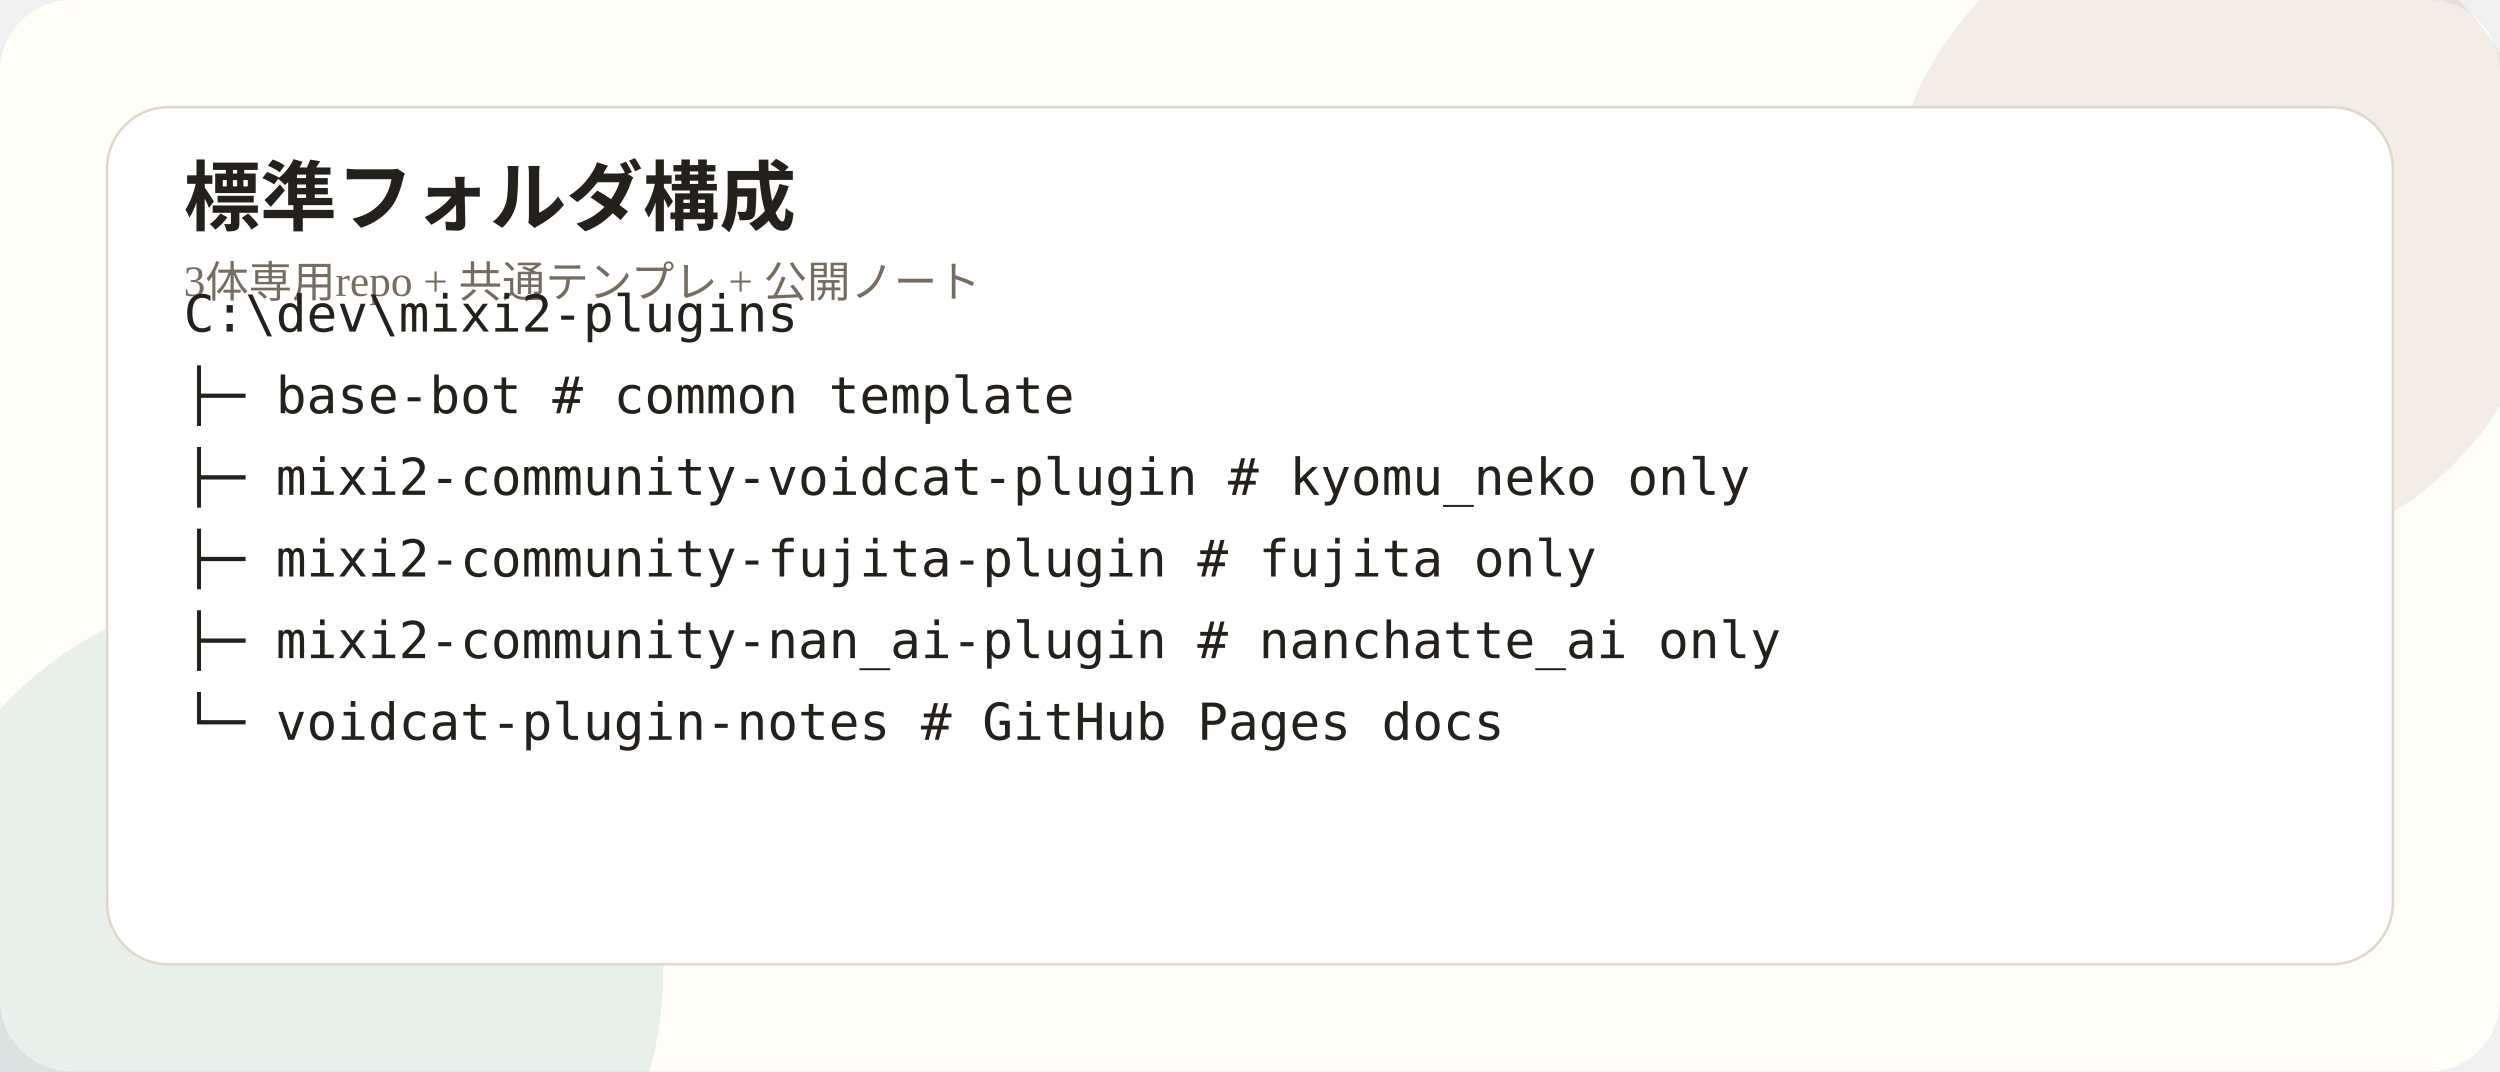
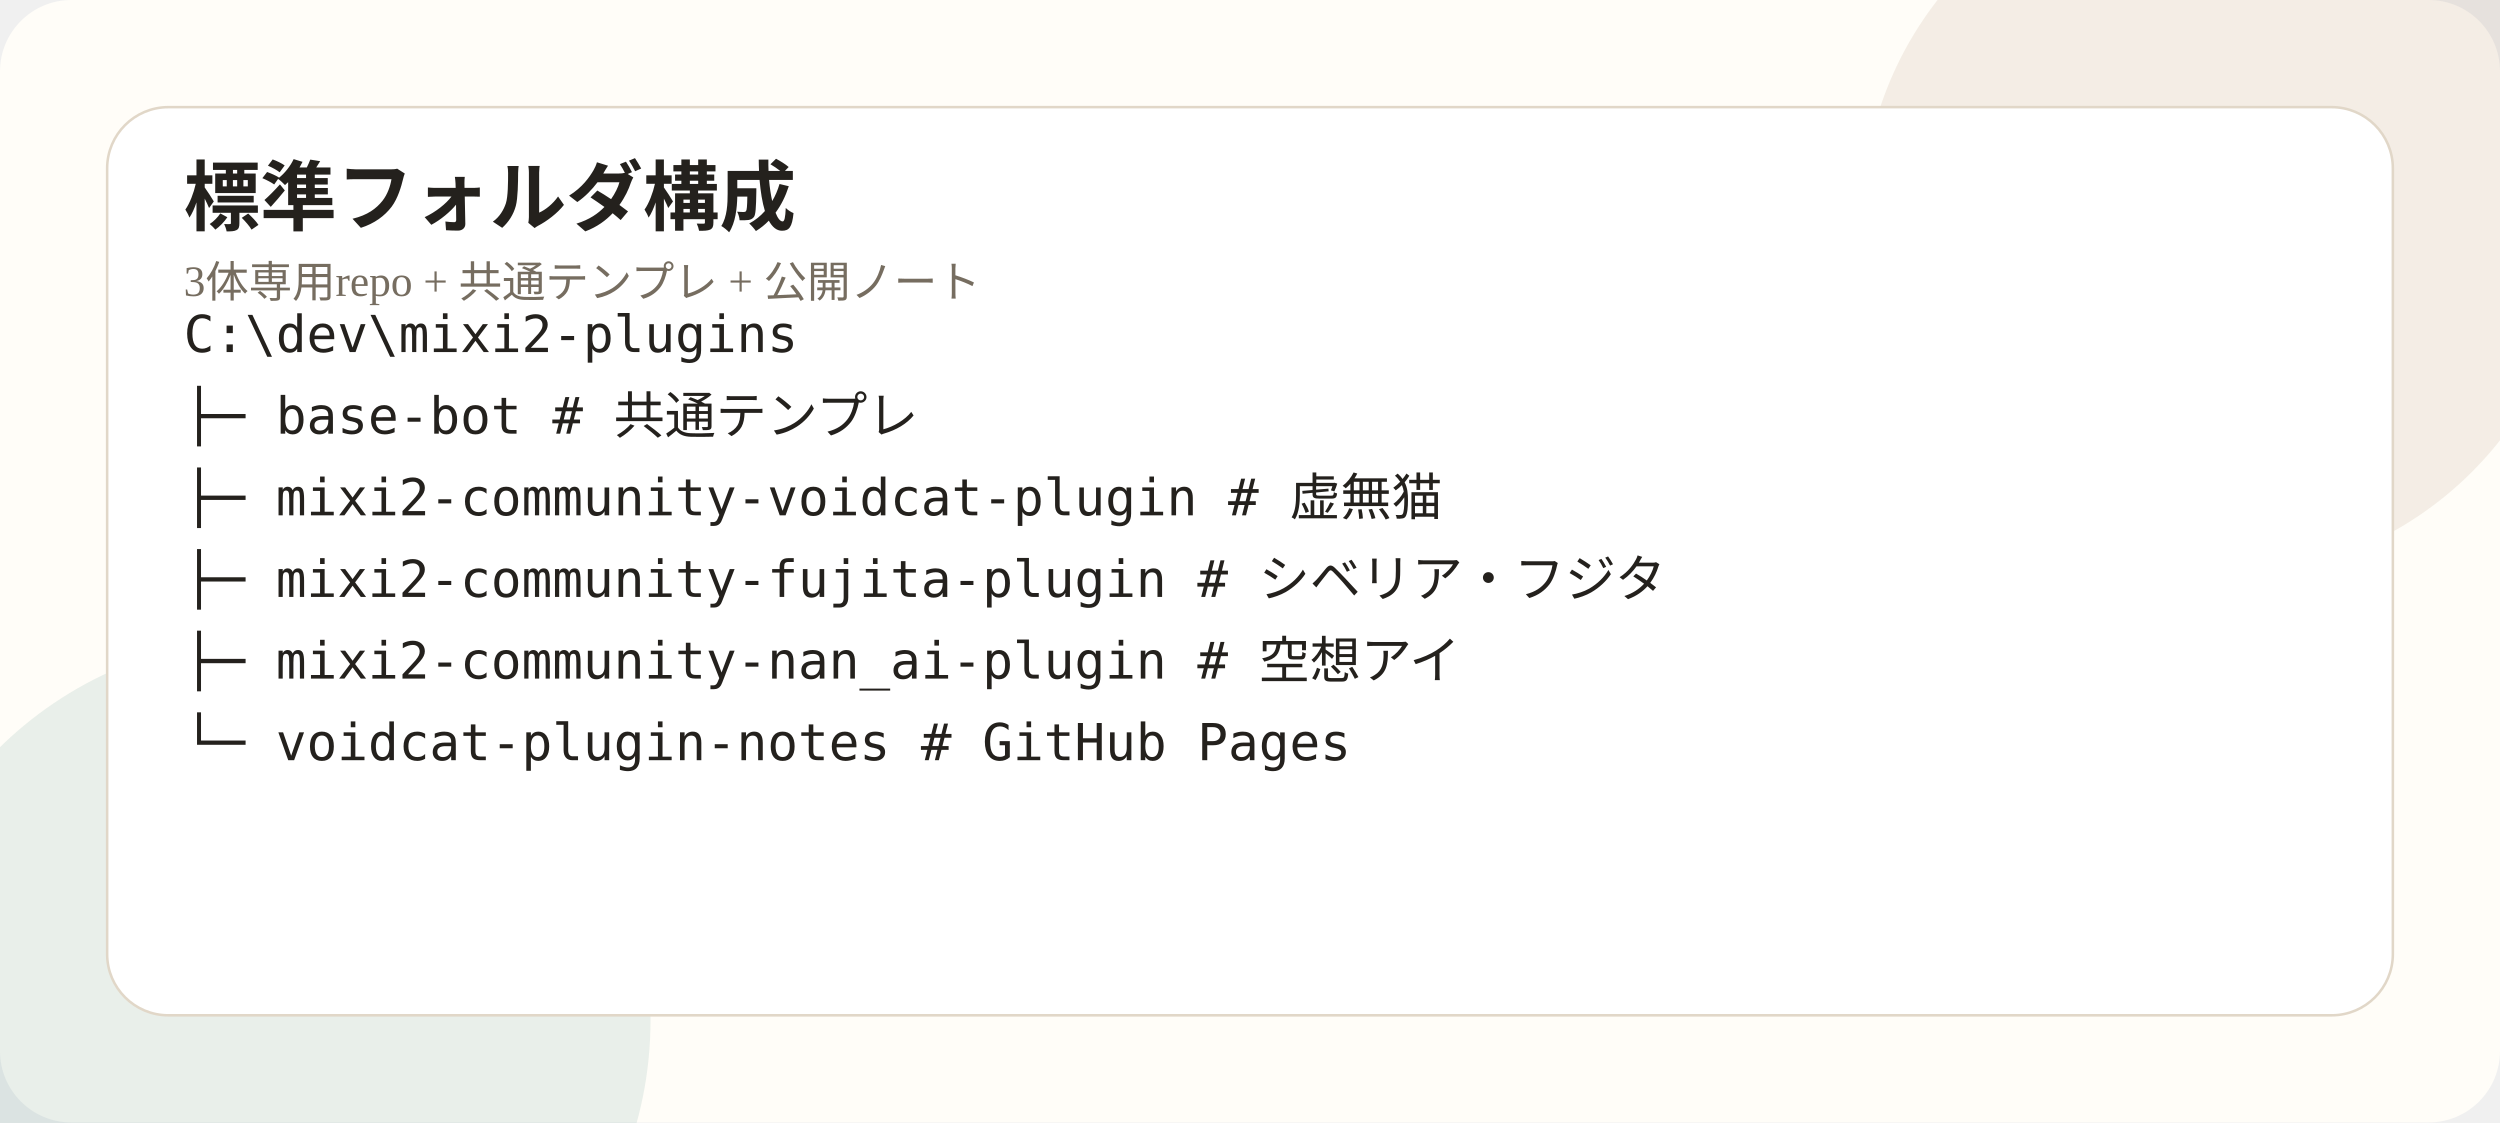
- <svg xmlns="http://www.w3.org/2000/svg" viewBox="0 0 980 420" role="img" aria-label="標準フォルダ構成">
-   <rect width="980" height="420" rx="28" fill="#fffdf8" />
-   <circle cx="870" cy="90" r="130" fill="#8b5e34" opacity=".10" />
-   <circle cx="110" cy="380" r="150" fill="#1f6f63" opacity=".10" />
-   <rect x="42" y="42" width="896" height="336" rx="24" fill="#fff" stroke="#e1d7c8" />
+ <svg xmlns="http://www.w3.org/2000/svg" viewBox="0 0 980 440" role="img" aria-label="標準フォルダ構成">
+   <rect width="980" height="440" rx="28" fill="#fffdf8" />
+   <circle cx="870" cy="86" r="140" fill="#8b5e34" opacity=".10" />
+   <circle cx="105" cy="400" r="150" fill="#1f6f63" opacity=".10" />
+   <rect x="42" y="42" width="896" height="356" rx="24" fill="#fff" stroke="#e1d7c8" />
  <text x="72" y="88" font-size="30" font-weight="900" fill="#24211d">標準フォルダ構成</text>
  <text x="72" y="116" font-size="17" fill="#766d60">3体専用repo + 共通テンプレ + 公開ノート</text>
-   <text x="72" y="130" font-size="20" fill="#24211d" font-family="Consolas, monospace">C:\dev\mixi2-plugins</text>
-   <text x="72" y="162" font-size="20" fill="#24211d" font-family="Consolas, monospace">├─ base-bot                       # common template</text>
-   <text x="72" y="194" font-size="20" fill="#24211d" font-family="Consolas, monospace">├─ mixi2-community-voidcat-plugin # kyomu_neko only</text>
-   <text x="72" y="226" font-size="20" fill="#24211d" font-family="Consolas, monospace">├─ mixi2-community-fujita-plugin  # fujita only</text>
-   <text x="72" y="258" font-size="20" fill="#24211d" font-family="Consolas, monospace">├─ mixi2-community-nan_ai-plugin  # nanchatte_ai only</text>
-   <text x="72" y="290" font-size="20" fill="#24211d" font-family="Consolas, monospace">└─ voidcat-plugin-notes           # GitHub Pages docs</text>
+   <text x="72" y="138" font-size="20" fill="#24211d" font-family="Consolas, monospace">C:\dev\mixi2-plugins</text>
+   <text x="72" y="170" font-size="20" fill="#24211d" font-family="Consolas, monospace">├─ base-bot                         # 共通テンプレ</text>
+   <text x="72" y="202" font-size="20" fill="#24211d" font-family="Consolas, monospace">├─ mixi2-community-voidcat-plugin   # 虚無猫</text>
+   <text x="72" y="234" font-size="20" fill="#24211d" font-family="Consolas, monospace">├─ mixi2-community-fujita-plugin    # シベリア・フジタ</text>
+   <text x="72" y="266" font-size="20" fill="#24211d" font-family="Consolas, monospace">├─ mixi2-community-nan_ai-plugin    # 空想アイ</text>
+   <text x="72" y="298" font-size="20" fill="#24211d" font-family="Consolas, monospace">└─ voidcat-plugin-notes             # GitHub Pages</text>
</svg>
